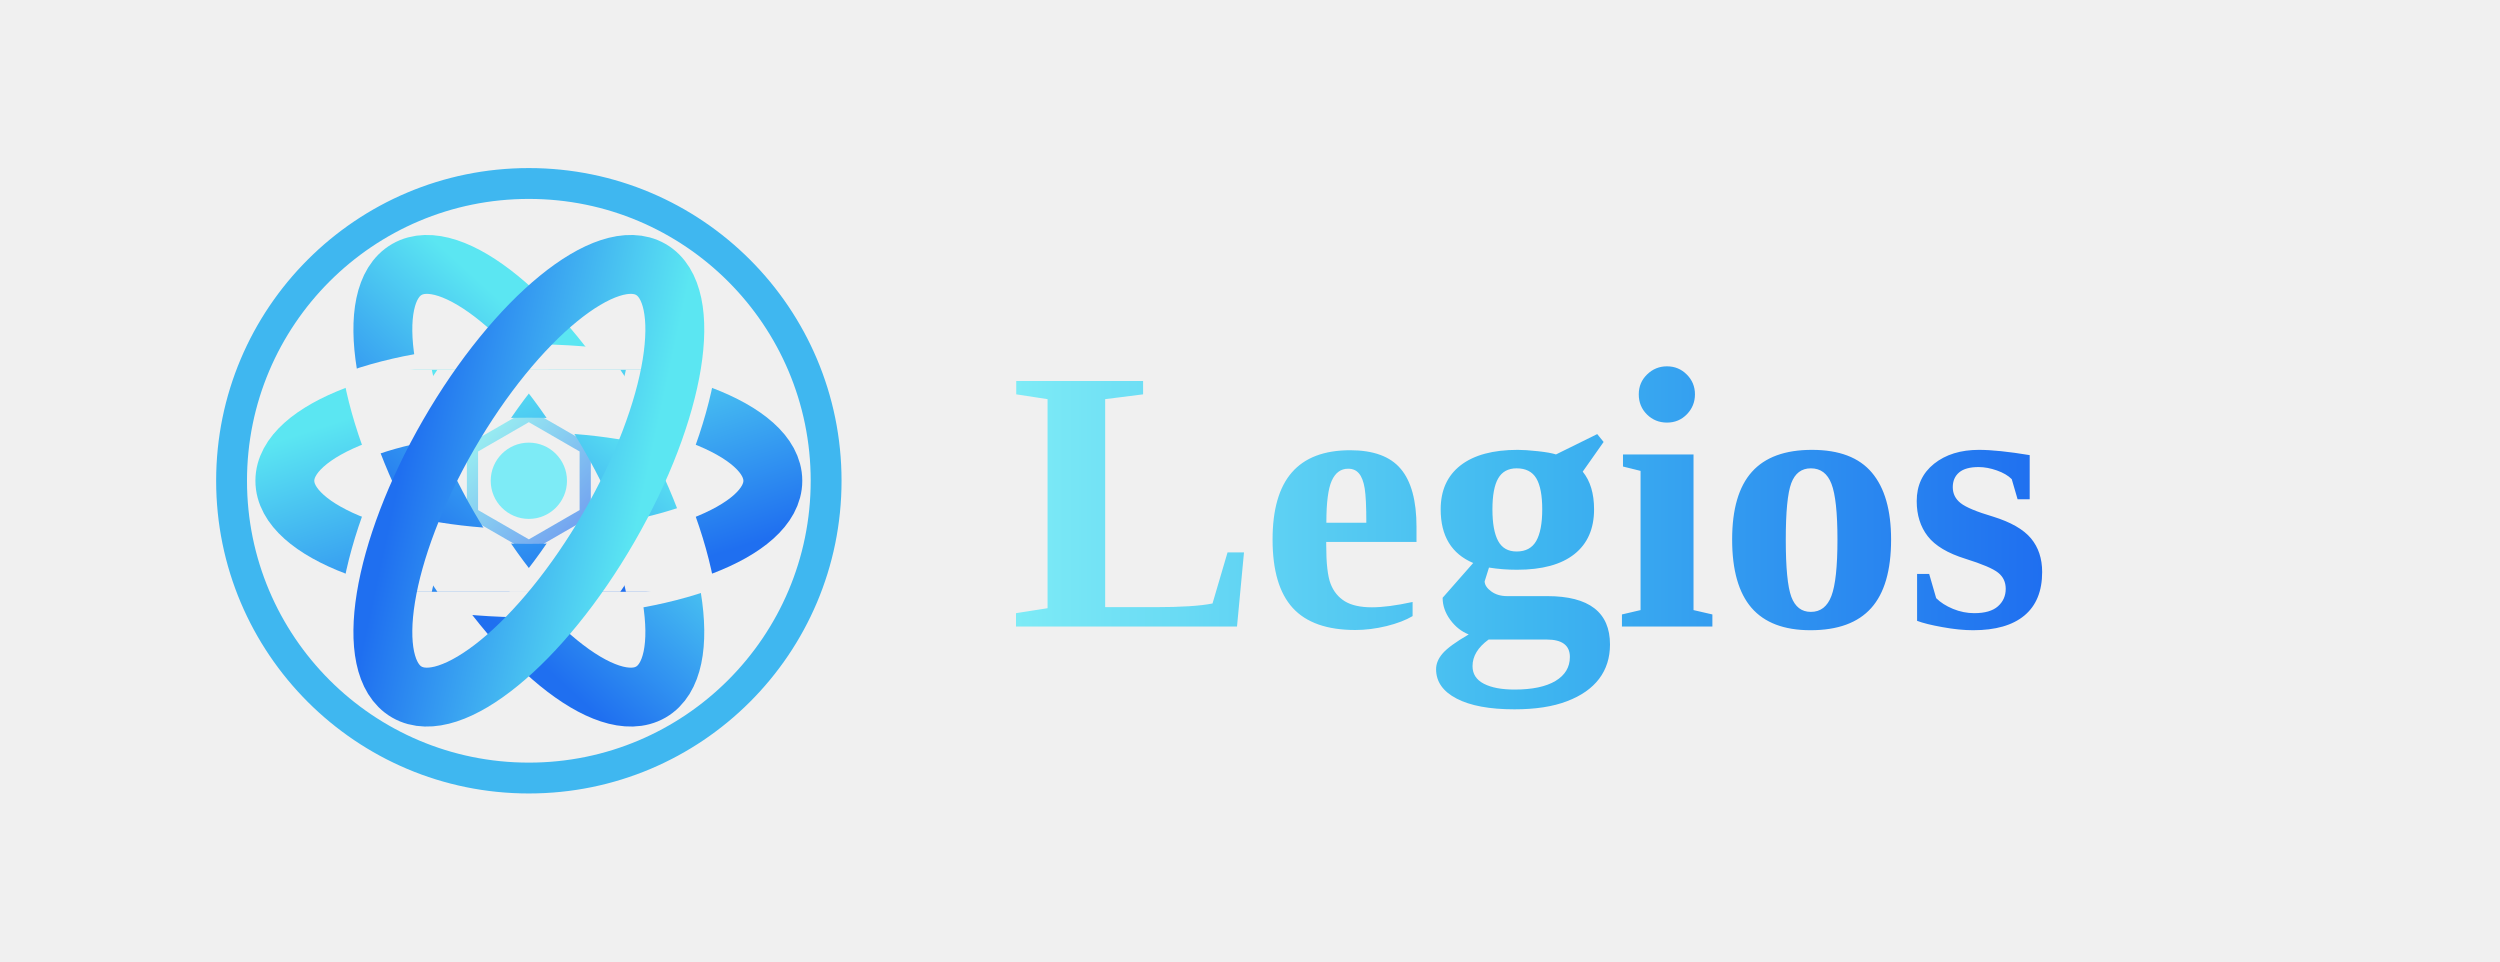
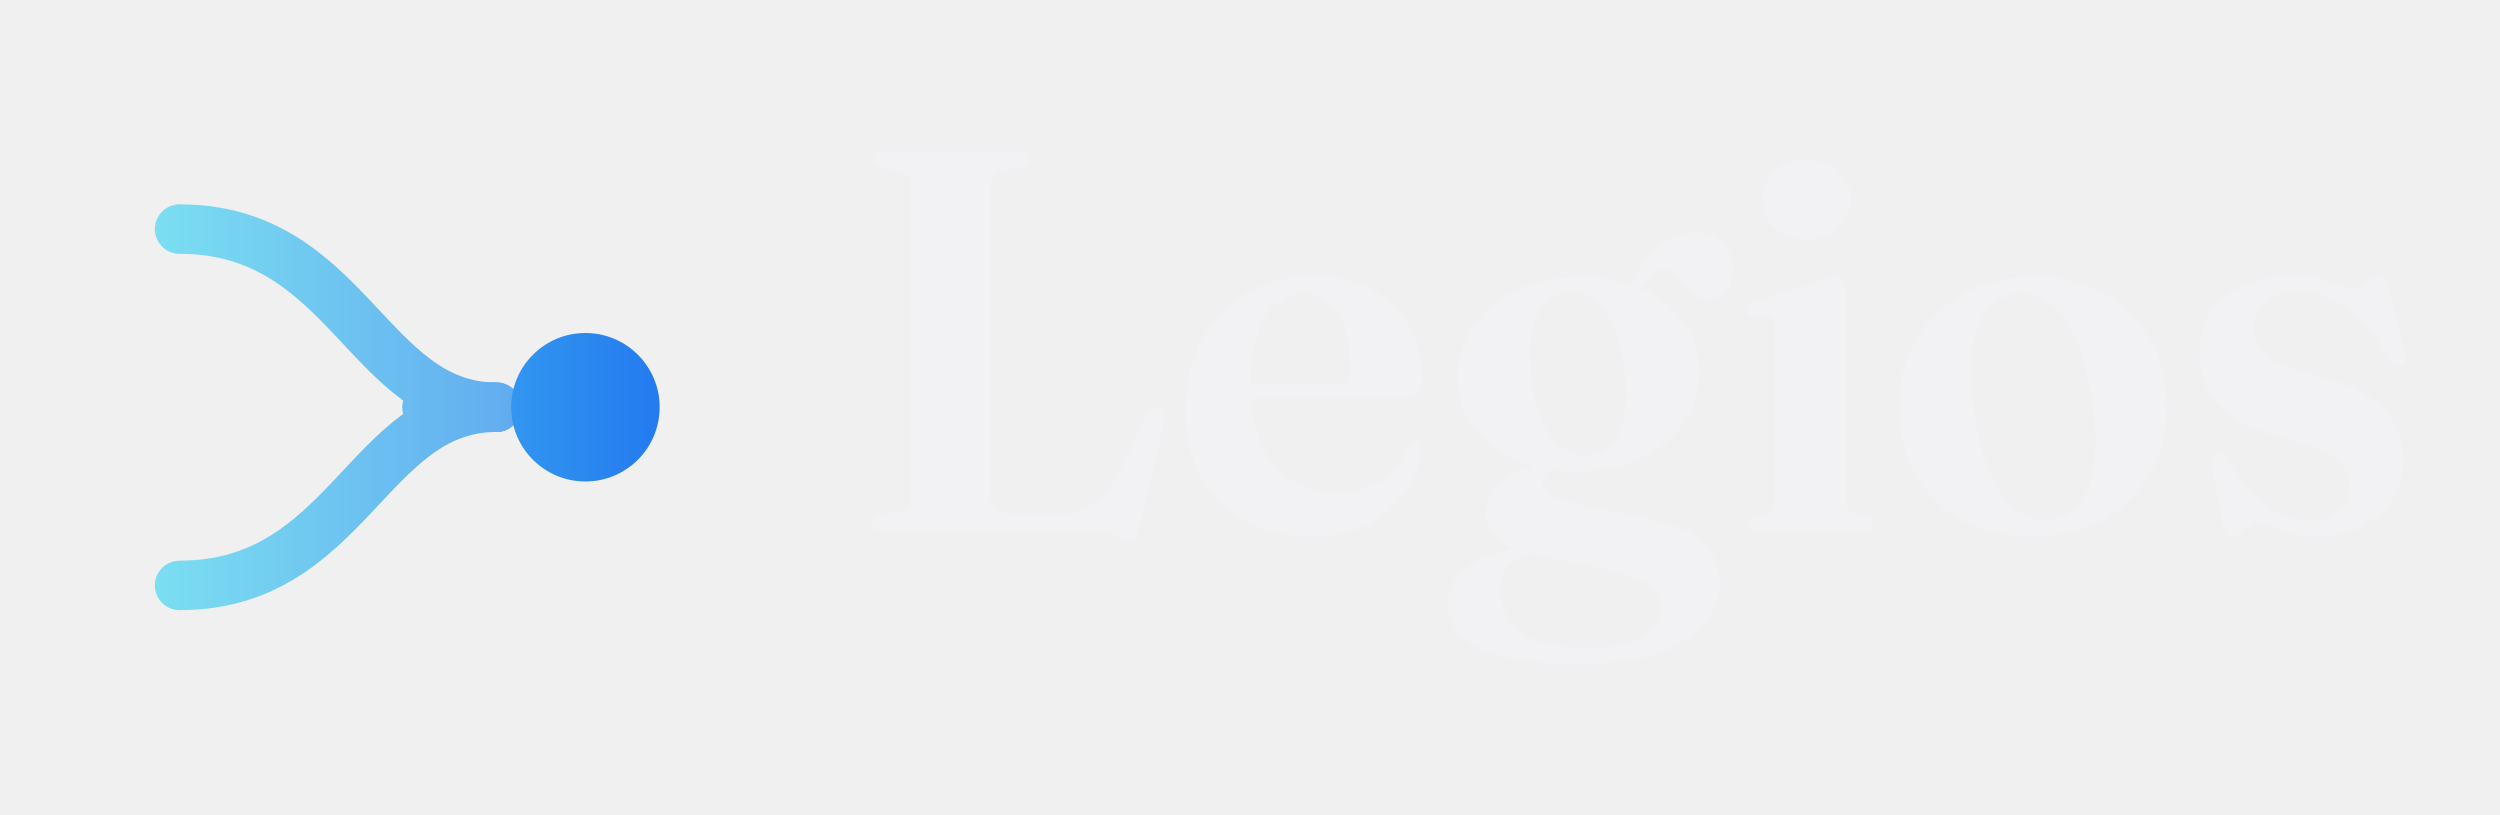
- <svg xmlns="http://www.w3.org/2000/svg" viewBox="0 0 520 200" width="520" height="200" role="img" aria-label="Legios">
+ <svg xmlns="http://www.w3.org/2000/svg" viewBox="0 0 442 144" width="442" height="144" role="img" aria-label="Legios">
  <defs>
-     <linearGradient id="wg_bright" x1="0" y1="0" x2="1" y2="0">
-       <stop offset="0" stop-color="#7DEBF6" />
-       <stop offset="0.5" stop-color="#3FB7F0" />
-       <stop offset="1" stop-color="#1F6FF0" />
+     <linearGradient id="lg" gradientUnits="userSpaceOnUse" x1="0" y1="0" x2="64" y2="0">
+       <stop offset="0" stop-color="#5AE5F1" />
+       <stop offset="1" stop-color="#1E6EEF" />
    </linearGradient>
  </defs>
-   <g transform="translate(40,30) scale(1.166667)">
-     <defs>
-       <linearGradient id="ig_bright" x1="18%" y1="12%" x2="86%" y2="92%">
-         <stop offset="0" stop-color="#5BE6F2" />
-         <stop offset="1" stop-color="#1F6FF0" />
-       </linearGradient>
-       <mask id="m1_bright">
-         <rect width="120" height="120" fill="#fff" />
-         <ellipse cx="60" cy="60" rx="43.5" ry="16.5" transform="rotate(60 60 60)" fill="none" stroke="#000" stroke-width="15.7" />
-         <ellipse cx="60" cy="60" rx="43.5" ry="16.5" transform="rotate(120 60 60)" fill="none" stroke="#000" stroke-width="15.7" />
-       </mask>
-       <mask id="m2_bright">
-         <rect width="120" height="120" fill="#fff" />
-         <ellipse cx="60" cy="60" rx="43.5" ry="16.5" transform="rotate(120 60 60)" fill="none" stroke="#000" stroke-width="15.7" />
-       </mask>
-     </defs>
-     <circle cx="60" cy="60" r="53" fill="none" stroke="#3FB7F0" stroke-width="5.5" />
-     <polygon points="60.00,71.60 49.95,65.80 49.95,54.20 60.00,48.40 70.05,54.20 70.05,65.80" fill="none" stroke="url(#ig_bright)" stroke-width="2" stroke-linejoin="round" opacity="0.6" />
-     <ellipse cx="60" cy="60" rx="43.5" ry="16.5" transform="rotate(0 60 60)" fill="none" stroke="url(#ig_bright)" stroke-width="10.5" stroke-linecap="round" mask="url(#m1_bright)" />
-     <ellipse cx="60" cy="60" rx="43.5" ry="16.5" transform="rotate(60 60 60)" fill="none" stroke="url(#ig_bright)" stroke-width="10.5" stroke-linecap="round" mask="url(#m2_bright)" />
-     <ellipse cx="60" cy="60" rx="43.5" ry="16.5" transform="rotate(120 60 60)" fill="none" stroke="url(#ig_bright)" stroke-width="10.5" stroke-linecap="round" />
-     <circle cx="60" cy="60" r="6.8" fill="#7DEBF6" />
+   <g transform="matrix(1.75,0,0,1.75,16,16)">
+     <g fill="none" stroke="url(#lg)" stroke-linecap="round" opacity=".75">
+       <path d="M9 14 C26 14 28 32 41 32" stroke-width="5" />
+       <path d="M9 50 C26 50 28 32 41 32" stroke-width="5" />
+       <path d="M34 32 H41" stroke-width="5" />
+     </g>
+     <circle cx="50" cy="32" r="7.5" fill="url(#lg)" />
  </g>
-   <text x="210" y="104" dominant-baseline="central" font-size="78" class="wm" fill="url(#wg_bright)">
-     <tspan font-weight="800">Legios</tspan>
-   </text>
+   <path fill="#F2F2F5" d="M 180.609 29.543 L 177.359 30.152 C 176.66 30.309 176.125 30.559 175.75 30.902 C 175.383 31.238 175.203 31.684 175.203 32.246 L 175.203 88.074 C 175.203 89.074 175.484 89.785 176.047 90.199 C 176.617 90.617 177.469 90.824 178.594 90.824 L 187.031 90.824 C 188.719 90.824 190.234 90.559 191.578 90.027 C 192.922 89.488 194.195 88.512 195.406 87.105 C 196.613 85.699 197.844 83.691 199.094 81.074 L 202.812 73.246 C 203.062 72.746 203.352 72.402 203.688 72.215 C 204.02 72.027 204.414 71.996 204.875 72.121 C 205.352 72.227 205.688 72.449 205.875 72.793 C 206.062 73.137 206.07 73.613 205.906 74.215 L 201.516 93.074 C 201.285 93.926 201.008 94.535 200.688 94.902 C 200.375 95.266 199.922 95.449 199.328 95.449 C 198.859 95.449 198.352 95.316 197.812 95.059 C 197.27 94.797 196.629 94.535 195.891 94.277 C 195.16 94.016 194.254 93.887 193.172 93.887 L 156 93.887 C 155.383 93.887 154.93 93.762 154.641 93.512 C 154.348 93.262 154.203 92.934 154.203 92.527 C 154.203 91.789 154.66 91.289 155.578 91.027 L 158.828 90.434 C 159.547 90.258 160.082 90.004 160.438 89.668 C 160.801 89.336 160.984 88.887 160.984 88.324 L 160.984 32.246 C 160.984 31.684 160.801 31.238 160.438 30.902 C 160.082 30.559 159.547 30.309 158.828 30.152 L 155.578 29.543 C 154.66 29.285 154.203 28.785 154.203 28.043 C 154.203 27.617 154.348 27.285 154.641 27.043 C 154.93 26.805 155.383 26.684 156 26.684 L 180.188 26.684 C 180.801 26.684 181.25 26.805 181.531 27.043 C 181.82 27.285 181.969 27.617 181.969 28.043 C 181.969 28.785 181.516 29.285 180.609 29.543 Z M 251.422 67.121 C 251.422 68.176 251.113 68.992 250.5 69.574 C 249.895 70.16 249.004 70.449 247.828 70.449 L 217.969 70.449 L 217.969 68.059 L 237.141 68.059 C 238.266 68.059 238.828 67.52 238.828 66.434 C 238.828 61.551 238.062 57.895 236.531 55.465 C 235 53.039 233.039 51.824 230.656 51.824 C 228.75 51.824 227.078 52.434 225.641 53.652 C 224.211 54.863 223.098 56.664 222.297 59.059 C 221.492 61.445 221.094 64.387 221.094 67.887 C 221.094 74.262 222.508 79.043 225.344 82.23 C 228.188 85.418 231.938 87.012 236.594 87.012 C 239.633 87.012 242.254 86.289 244.453 84.84 C 246.648 83.395 248.141 81.395 248.922 78.84 C 249.234 78.445 249.492 78.176 249.703 78.027 C 249.922 77.883 250.133 77.809 250.344 77.809 C 250.656 77.809 250.891 77.949 251.047 78.23 C 251.203 78.504 251.273 78.855 251.266 79.293 C 251.109 82.199 250.172 84.84 248.453 87.215 C 246.734 89.59 244.426 91.477 241.531 92.871 C 238.633 94.266 235.344 94.965 231.656 94.965 C 227.332 94.965 223.508 94.047 220.188 92.215 C 216.875 90.383 214.281 87.805 212.406 84.48 C 210.531 81.16 209.594 77.277 209.594 72.84 C 209.594 68.121 210.508 63.965 212.344 60.371 C 214.176 56.77 216.789 53.949 220.188 51.918 C 223.582 49.887 227.609 48.871 232.266 48.871 C 236.234 48.871 239.648 49.66 242.516 51.23 C 245.379 52.793 247.578 54.949 249.109 57.699 C 250.648 60.441 251.422 63.582 251.422 67.121 Z M 286.188 90.637 C 282.102 89.887 279.102 89.23 277.188 88.668 C 275.27 88.105 274.035 87.57 273.484 87.059 C 272.93 86.551 272.656 85.996 272.656 85.402 C 272.656 84.801 272.883 84.258 273.344 83.777 C 273.801 83.301 274.453 82.887 275.297 82.543 L 274.75 81.965 C 271.707 82.34 269.305 82.945 267.547 83.777 C 265.797 84.602 264.551 85.59 263.812 86.746 C 263.07 87.895 262.703 89.148 262.703 90.512 C 262.703 92.043 263.164 93.348 264.094 94.418 C 265.031 95.5 266.695 96.457 269.094 97.293 C 271.5 98.125 274.906 98.938 279.312 99.73 C 283.008 100.375 285.879 101.059 287.922 101.777 C 289.961 102.496 291.383 103.309 292.188 104.215 C 292.988 105.121 293.391 106.172 293.391 107.371 C 293.391 108.91 292.938 110.219 292.031 111.293 C 291.125 112.363 289.723 113.176 287.828 113.73 C 285.93 114.281 283.484 114.559 280.484 114.559 C 275.078 114.559 271.176 113.566 268.781 111.59 C 266.395 109.621 265.203 107.027 265.203 103.809 C 265.203 102.316 265.801 100.984 267 99.809 C 268.207 98.629 269.969 97.84 272.281 97.434 L 271.828 96.418 C 265.973 97.145 261.867 98.422 259.516 100.246 C 257.16 102.066 255.984 104.262 255.984 106.824 C 255.984 108.875 256.738 110.699 258.25 112.293 C 259.77 113.895 262.219 115.156 265.594 116.074 C 268.969 116.988 273.445 117.449 279.031 117.449 C 287.07 117.449 293.242 116.098 297.547 113.402 C 301.859 110.715 304.016 107.262 304.016 103.043 C 304.016 100.781 303.469 98.855 302.375 97.262 C 301.281 95.676 299.438 94.355 296.844 93.293 C 294.258 92.23 290.707 91.348 286.188 90.637 Z M 287.078 52.73 L 289.125 52.918 C 290.051 51.055 290.883 49.738 291.625 48.965 C 292.375 48.184 293.238 47.793 294.219 47.793 C 295.051 47.793 295.734 48.051 296.266 48.559 C 296.797 49.07 297.297 49.664 297.766 50.34 C 298.234 51.02 298.77 51.613 299.375 52.121 C 299.988 52.621 300.797 52.871 301.797 52.871 C 303.242 52.871 304.379 52.387 305.203 51.418 C 306.023 50.449 306.438 49.145 306.438 47.496 C 306.438 45.57 305.82 44.035 304.594 42.887 C 303.375 41.73 301.738 41.152 299.688 41.152 C 297.25 41.152 295.062 41.973 293.125 43.605 C 291.188 45.23 289.523 47.535 288.141 50.512 Z M 300.438 65.605 C 300.438 62.535 299.598 59.738 297.922 57.215 C 296.254 54.695 293.875 52.691 290.781 51.199 C 287.688 49.711 284 48.965 279.719 48.965 C 275.25 48.965 271.363 49.738 268.062 51.277 C 264.758 52.809 262.207 54.926 260.406 57.621 C 258.602 60.309 257.703 63.402 257.703 66.902 C 257.703 69.957 258.562 72.73 260.281 75.23 C 262.008 77.73 264.453 79.715 267.609 81.184 C 270.766 82.645 274.484 83.371 278.766 83.371 C 283.016 83.371 286.77 82.617 290.031 81.105 C 293.289 79.598 295.836 77.508 297.672 74.84 C 299.516 72.164 300.438 69.086 300.438 65.605 Z M 277.266 51.668 C 279.922 51.512 282.145 52.711 283.938 55.262 C 285.727 57.816 286.859 61.426 287.328 66.09 C 287.785 70.539 287.41 74.02 286.203 76.527 C 285.004 79.027 283.172 80.355 280.703 80.512 C 278.973 80.605 277.398 80.098 275.984 78.98 C 274.578 77.855 273.414 76.195 272.5 73.996 C 271.582 71.801 270.969 69.164 270.656 66.09 C 270.352 63.145 270.426 60.613 270.875 58.496 C 271.32 56.371 272.094 54.727 273.188 53.559 C 274.281 52.395 275.641 51.762 277.266 51.668 Z M 326.359 50.98 L 326.359 88.465 C 326.359 89.207 326.473 89.762 326.703 90.137 C 326.941 90.504 327.312 90.754 327.812 90.887 L 330 91.355 C 330.426 91.48 330.734 91.652 330.922 91.871 C 331.109 92.09 331.203 92.352 331.203 92.652 C 331.203 93.027 331.07 93.332 330.812 93.559 C 330.551 93.777 330.141 93.887 329.578 93.887 L 310.469 93.887 C 309.938 93.887 309.535 93.777 309.266 93.559 C 309.004 93.332 308.875 93.027 308.875 92.652 C 308.875 92.363 308.969 92.113 309.156 91.902 C 309.344 91.684 309.641 91.512 310.047 91.387 L 312.328 90.887 C 312.836 90.742 313.207 90.492 313.438 90.137 C 313.664 89.773 313.781 89.227 313.781 88.496 L 313.781 57.574 C 313.781 57.035 313.691 56.645 313.516 56.402 C 313.336 56.164 313.039 56.02 312.625 55.965 L 309.828 55.855 C 309.441 55.785 309.164 55.652 309 55.465 C 308.832 55.277 308.75 55.039 308.75 54.746 C 308.75 54.402 308.848 54.133 309.047 53.934 C 309.254 53.738 309.617 53.543 310.141 53.355 L 321.266 49.84 C 322.086 49.551 322.723 49.348 323.172 49.23 C 323.629 49.117 324.035 49.059 324.391 49.059 C 325.047 49.059 325.535 49.238 325.859 49.59 C 326.191 49.945 326.359 50.41 326.359 50.98 Z M 319.391 42.293 C 317.066 42.293 315.195 41.633 313.781 40.309 C 312.363 38.977 311.656 37.285 311.656 35.23 C 311.656 33.168 312.363 31.48 313.781 30.168 C 315.207 28.855 317.078 28.199 319.391 28.199 C 321.723 28.199 323.609 28.863 325.047 30.184 C 326.484 31.508 327.203 33.191 327.203 35.23 C 327.203 37.285 326.484 38.977 325.047 40.309 C 323.609 41.633 321.723 42.293 319.391 42.293 Z M 359.688 48.902 C 364.289 48.902 368.352 49.883 371.875 51.84 C 375.406 53.801 378.164 56.52 380.156 59.996 C 382.156 63.477 383.156 67.504 383.156 72.074 C 383.156 76.492 382.129 80.426 380.078 83.871 C 378.035 87.32 375.211 90.035 371.609 92.012 C 368.016 93.98 363.863 94.965 359.156 94.965 C 354.539 94.965 350.473 93.988 346.953 92.043 C 343.441 90.098 340.691 87.395 338.703 83.934 C 336.723 80.477 335.734 76.488 335.734 71.965 C 335.734 67.496 336.75 63.535 338.781 60.074 C 340.82 56.605 343.641 53.879 347.234 51.887 C 350.828 49.898 354.977 48.902 359.688 48.902 Z M 362.609 91.871 C 364.703 91.59 366.395 90.602 367.688 88.902 C 368.988 87.207 369.832 84.82 370.219 81.746 C 370.613 78.676 370.477 74.945 369.812 70.559 C 369.164 66.176 368.195 62.559 366.906 59.715 C 365.613 56.863 364.066 54.789 362.266 53.496 C 360.461 52.207 358.473 51.711 356.297 52.012 C 354.18 52.293 352.473 53.293 351.172 55.012 C 349.879 56.723 349.051 59.105 348.688 62.168 C 348.332 65.23 348.477 68.949 349.125 73.324 C 349.77 77.66 350.742 81.254 352.047 84.105 C 353.359 86.961 354.91 89.039 356.703 90.34 C 358.504 91.645 360.473 92.152 362.609 91.871 Z M 408.281 92.137 C 410.488 92.137 412.211 91.574 413.453 90.449 C 414.703 89.324 415.328 87.883 415.328 86.121 C 415.328 84.945 415.062 83.887 414.531 82.949 C 414 82.004 413.039 81.133 411.656 80.34 C 410.281 79.539 408.32 78.793 405.781 78.105 C 401.383 76.992 397.957 75.68 395.5 74.168 C 393.051 72.66 391.332 70.934 390.344 68.996 C 389.363 67.051 388.875 64.879 388.875 62.48 C 388.875 58.23 390.352 54.898 393.312 52.48 C 396.27 50.055 400.406 48.84 405.719 48.84 C 407.781 48.84 409.461 49.023 410.766 49.387 C 412.078 49.754 413.125 50.121 413.906 50.496 C 414.688 50.863 415.301 51.043 415.75 51.043 C 416.281 51.043 416.828 50.863 417.391 50.496 C 417.961 50.121 418.523 49.754 419.078 49.387 C 419.641 49.023 420.156 48.84 420.625 48.84 C 420.945 48.84 421.238 48.941 421.5 49.137 C 421.758 49.336 421.969 49.723 422.125 50.293 L 425.016 61.84 C 425.242 62.559 425.312 63.148 425.219 63.605 C 425.125 64.066 424.852 64.387 424.406 64.574 C 423.969 64.742 423.582 64.742 423.25 64.574 C 422.914 64.41 422.594 64.098 422.281 63.637 C 420.664 60.648 419.016 58.277 417.328 56.527 C 415.648 54.777 413.906 53.523 412.094 52.762 C 410.289 51.992 408.375 51.605 406.344 51.605 C 403.758 51.605 401.789 52.191 400.438 53.355 C 399.094 54.512 398.422 56.059 398.422 57.996 C 398.422 59.215 398.719 60.32 399.312 61.309 C 399.914 62.289 401.008 63.195 402.594 64.027 C 404.188 64.852 406.457 65.645 409.406 66.402 C 413.207 67.332 416.238 68.508 418.5 69.934 C 420.758 71.352 422.383 73.023 423.375 74.949 C 424.375 76.879 424.875 79.082 424.875 81.559 C 424.875 84.246 424.195 86.598 422.844 88.605 C 421.488 90.617 419.629 92.18 417.266 93.293 C 414.91 94.406 412.203 94.965 409.141 94.965 C 407.203 94.965 405.594 94.734 404.312 94.277 C 403.039 93.832 402.004 93.387 401.203 92.949 C 400.398 92.504 399.75 92.277 399.25 92.277 C 398.781 92.277 398.266 92.492 397.703 92.918 C 397.141 93.348 396.582 93.773 396.031 94.199 C 395.477 94.625 394.973 94.84 394.516 94.84 C 394.191 94.84 393.898 94.715 393.641 94.465 C 393.391 94.215 393.207 93.789 393.094 93.184 L 391.125 82.793 C 390.969 81.941 390.938 81.309 391.031 80.902 C 391.133 80.488 391.395 80.191 391.812 80.012 C 392.227 79.824 392.598 79.84 392.922 80.059 C 393.254 80.27 393.598 80.648 393.953 81.199 C 396.191 85.148 398.523 87.961 400.953 89.637 C 403.379 91.305 405.82 92.137 408.281 92.137 Z M 150 0 " />
</svg>
